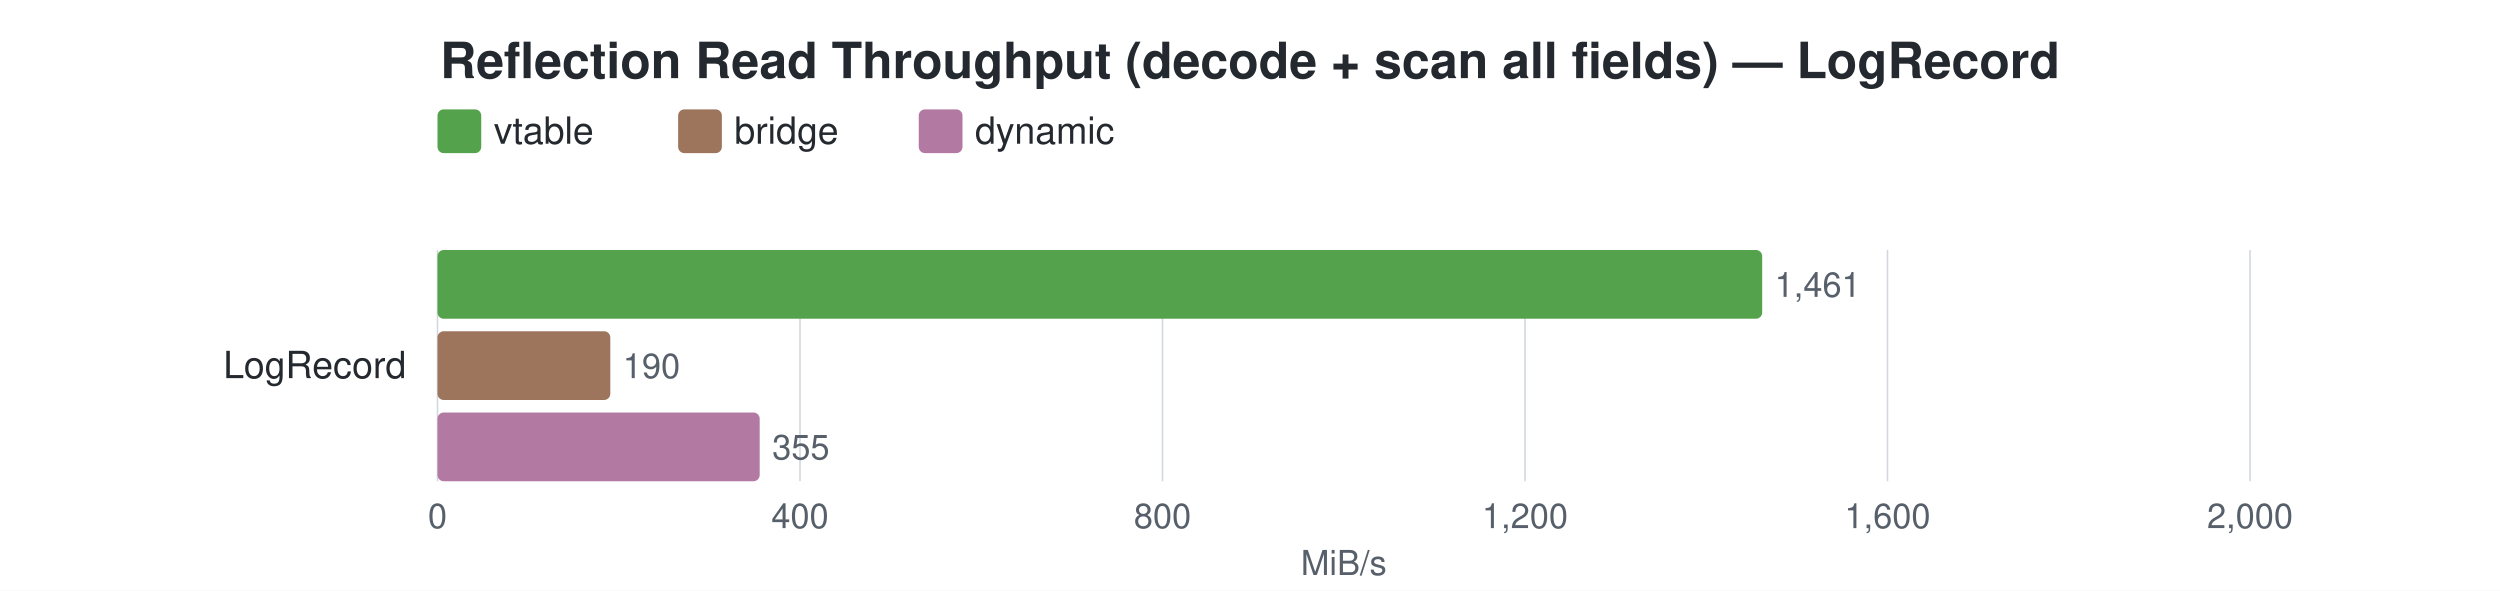
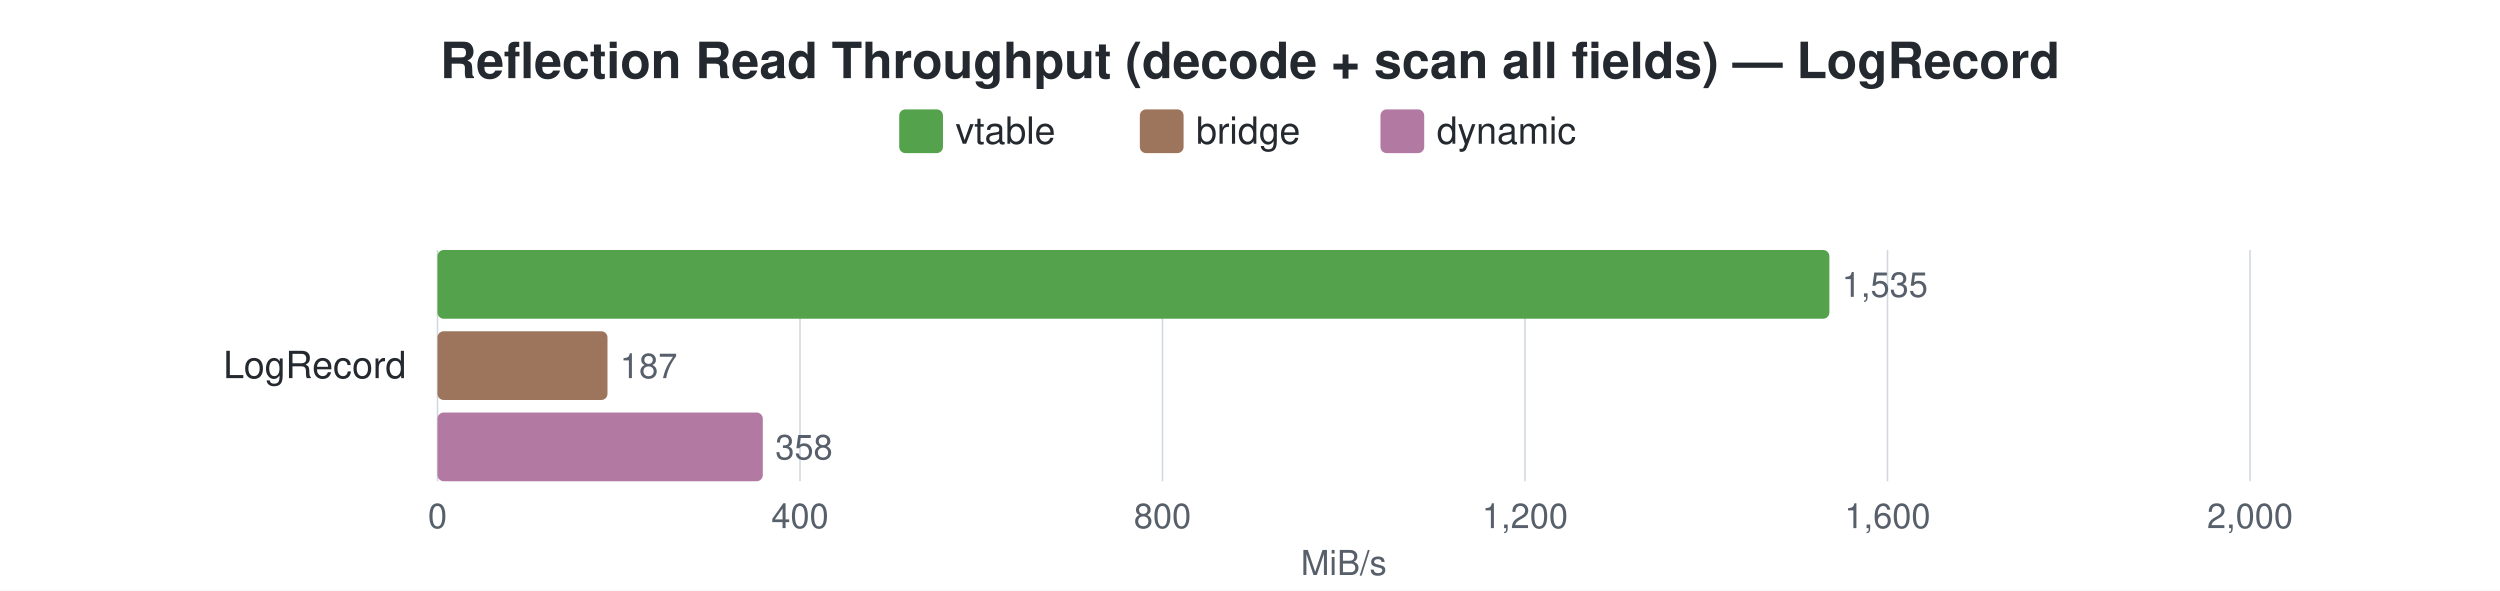
<svg xmlns="http://www.w3.org/2000/svg" width="800" height="189" viewBox="0 0 800 189">
  <style>
    text { font-family: -apple-system, BlinkMacSystemFont, "Segoe UI", Helvetica, Arial, sans-serif; }
    .title { font-size: 16px; font-weight: 600; fill: #24292f; }
    .label { font-size: 12px; fill: #24292f; }
    .value { font-size: 11px; fill: #57606a; }
    .axis-label { font-size: 11px; fill: #57606a; }
    .legend-text { font-size: 12px; fill: #24292f; }
    .grid { stroke: #d0d7de; stroke-width: 0.5; }
  </style>
  <rect width="100%" height="100%" fill="white" />
  <text x="400.0" y="25" text-anchor="middle" class="title">Reflection Read Throughput (decode + scan all fields) — LogRecord</text>
-   <rect x="140" y="35" width="14" height="14" rx="2" fill="#54A24B" />
-   <text x="158" y="46" class="legend-text">vtable</text>
-   <rect x="217.0" y="35" width="14" height="14" rx="2" fill="#9D755D" />
-   <text x="235.0" y="46" class="legend-text">bridge</text>
-   <rect x="294.0" y="35" width="14" height="14" rx="2" fill="#B279A2" />
-   <text x="312.0" y="46" class="legend-text">dynamic</text>
+   <rect x="287.75" y="35" width="14" height="14" rx="2" fill="#54A24B" />
+   <text x="305.75" y="46" class="legend-text">vtable</text>
+   <rect x="364.75" y="35" width="14" height="14" rx="2" fill="#9D755D" />
+   <text x="382.75" y="46" class="legend-text">bridge</text>
+   <rect x="441.75" y="35" width="14" height="14" rx="2" fill="#B279A2" />
+   <text x="459.75" y="46" class="legend-text">dynamic</text>
  <line x1="140.0" y1="80" x2="140.0" y2="154" class="grid" />
  <text x="140.0" y="169" text-anchor="middle" class="axis-label">0</text>
  <line x1="256.0" y1="80" x2="256.0" y2="154" class="grid" />
  <text x="256.0" y="169" text-anchor="middle" class="axis-label">400</text>
  <line x1="372.0" y1="80" x2="372.0" y2="154" class="grid" />
  <text x="372.0" y="169" text-anchor="middle" class="axis-label">800</text>
  <line x1="488.0" y1="80" x2="488.0" y2="154" class="grid" />
  <text x="488.0" y="169" text-anchor="middle" class="axis-label">1,200</text>
  <line x1="604.0" y1="80" x2="604.0" y2="154" class="grid" />
  <text x="604.0" y="169" text-anchor="middle" class="axis-label">1,600</text>
  <line x1="720.0" y1="80" x2="720.0" y2="154" class="grid" />
  <text x="720.0" y="169" text-anchor="middle" class="axis-label">2,000</text>
  <text x="430.0" y="184" text-anchor="middle" class="axis-label">MiB/s</text>
  <text x="130" y="121.0" text-anchor="end" class="label">LogRecord</text>
-   <rect x="140" y="80.0" width="423.9" height="22" rx="2" fill="#54A24B" />
-   <text x="567.9" y="95.0" class="value">1,461</text>
-   <rect x="140" y="106.0" width="55.3" height="22" rx="2" fill="#9D755D" />
-   <text x="199.3" y="121.0" class="value">190</text>
-   <rect x="140" y="132.0" width="103.1" height="22" rx="2" fill="#B279A2" />
-   <text x="247.1" y="147.0" class="value">355</text>
+   <rect x="140" y="80.0" width="445.4" height="22" rx="2" fill="#54A24B" />
+   <text x="589.4" y="95.0" class="value">1,535</text>
+   <rect x="140" y="106.0" width="54.4" height="22" rx="2" fill="#9D755D" />
+   <text x="198.4" y="121.0" class="value">187</text>
+   <rect x="140" y="132.0" width="104.1" height="22" rx="2" fill="#B279A2" />
+   <text x="248.1" y="147.0" class="value">358</text>
</svg>
